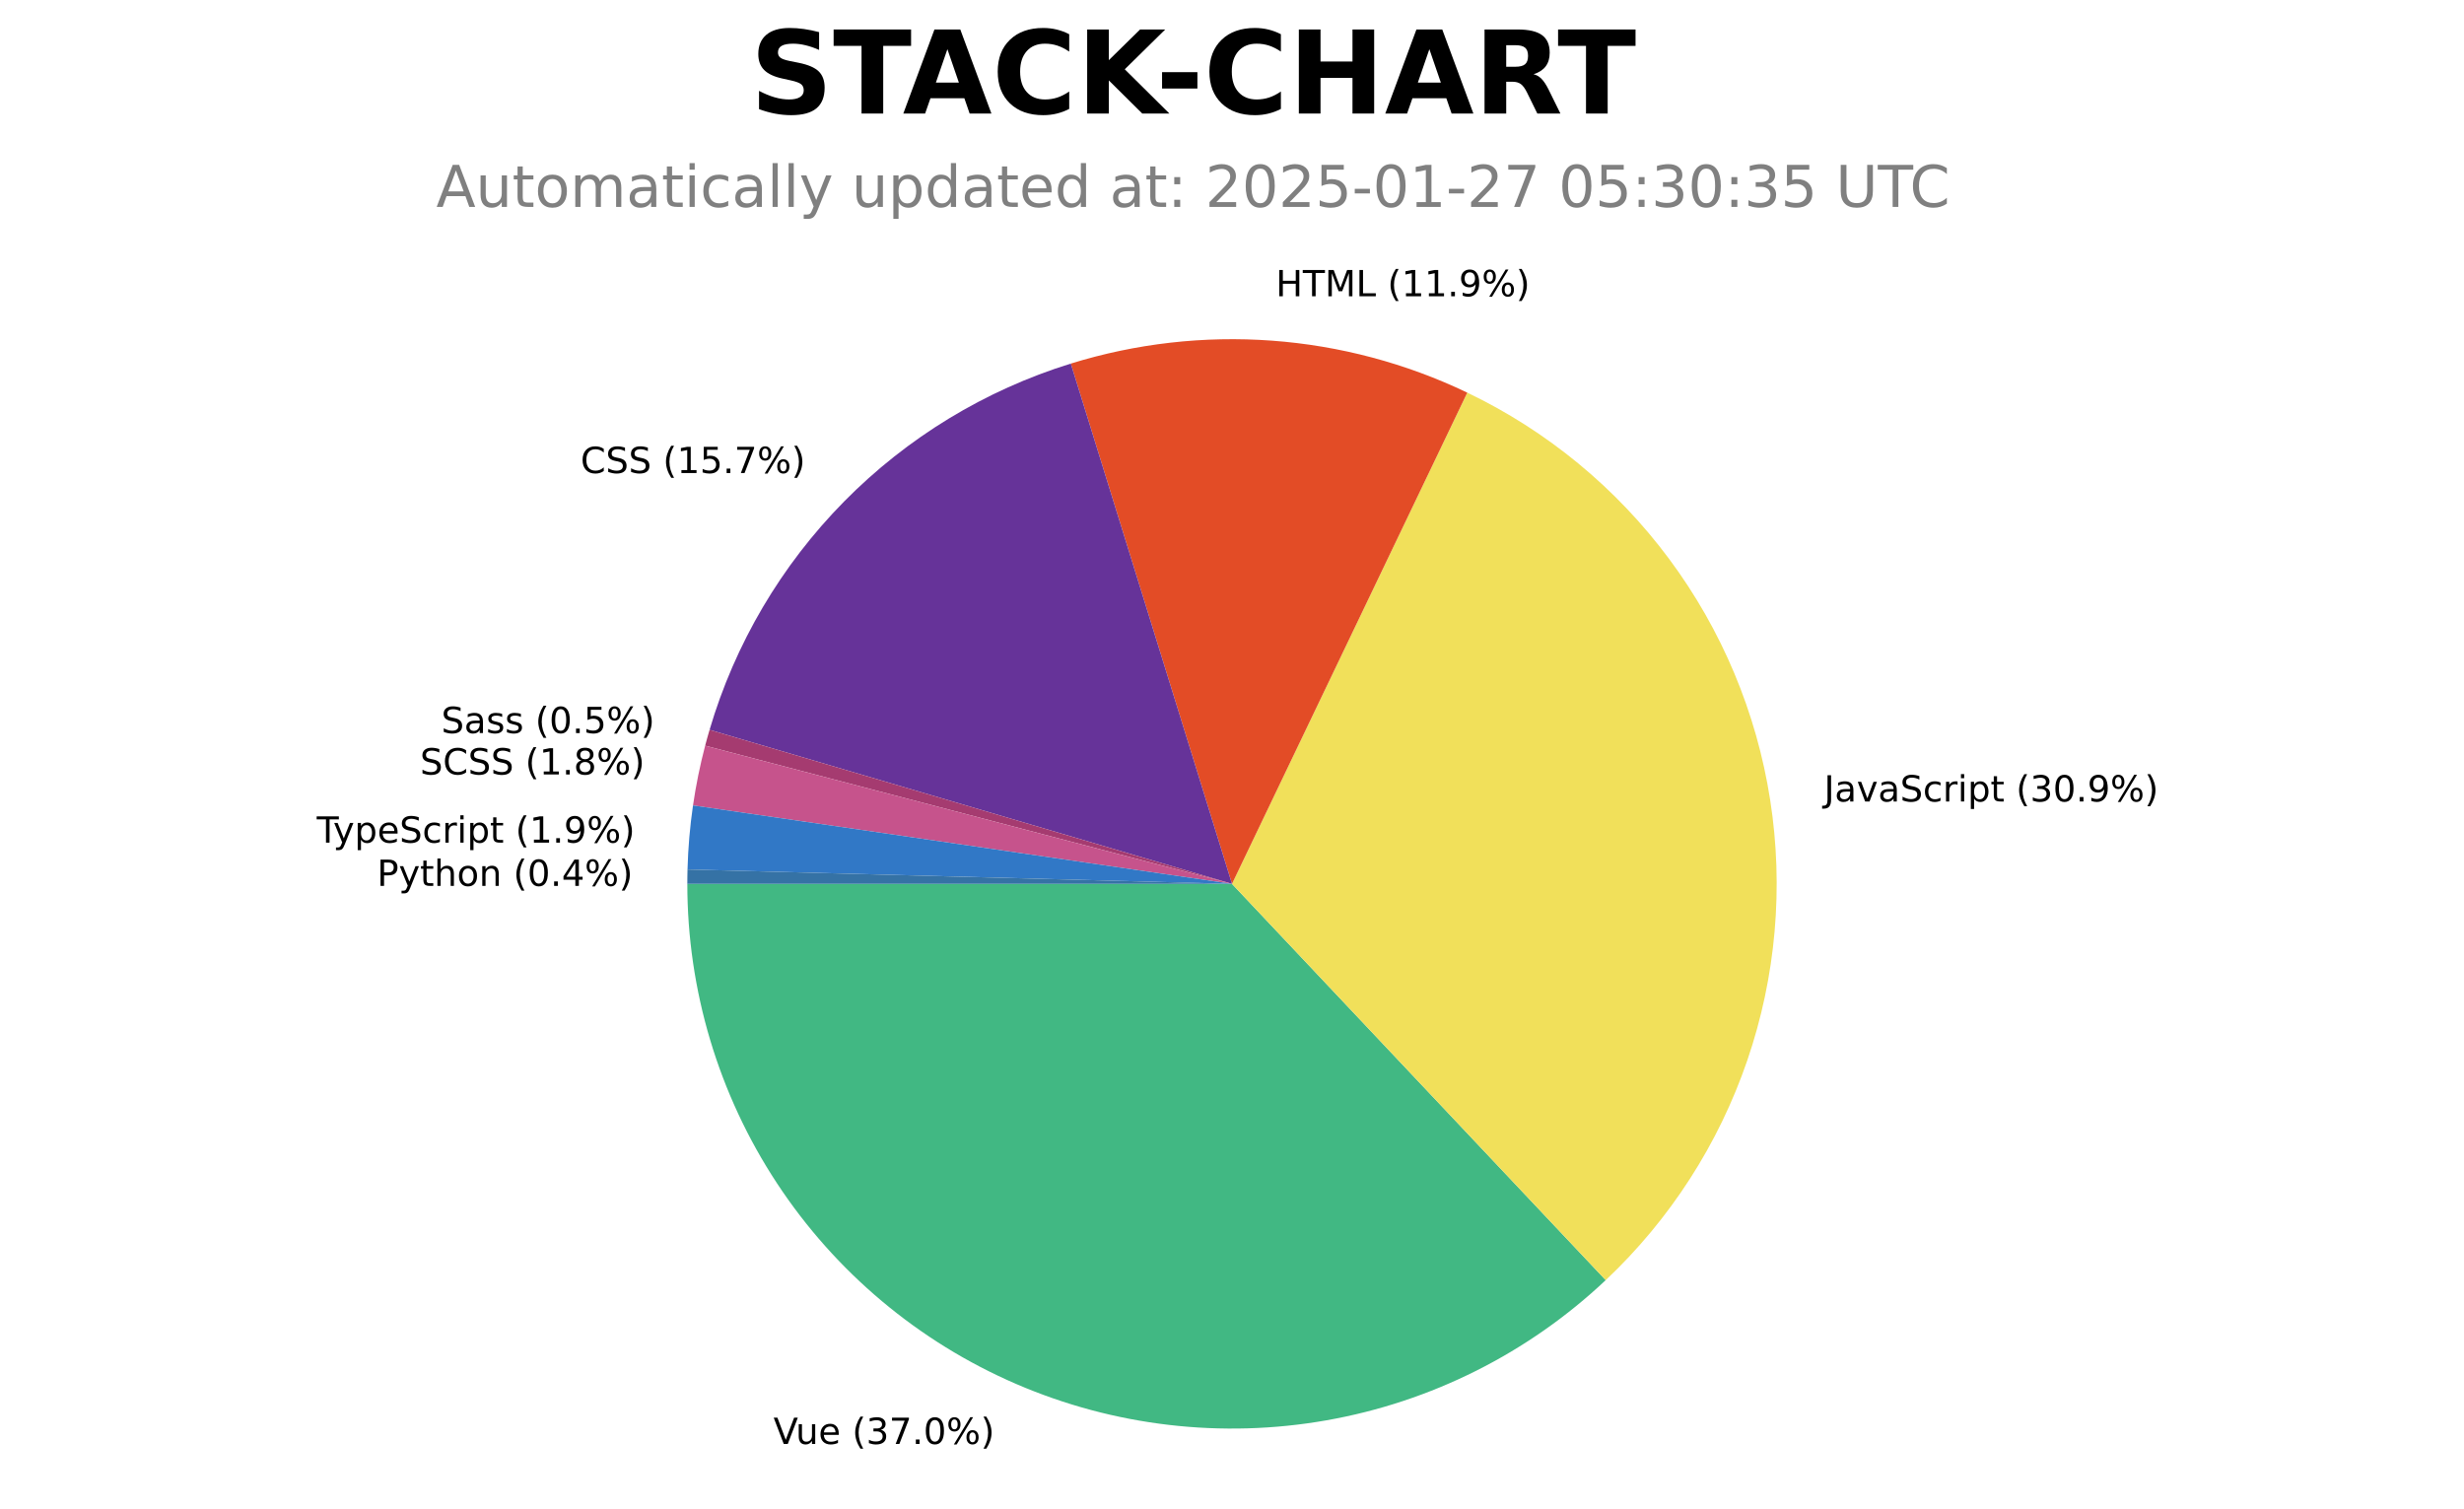
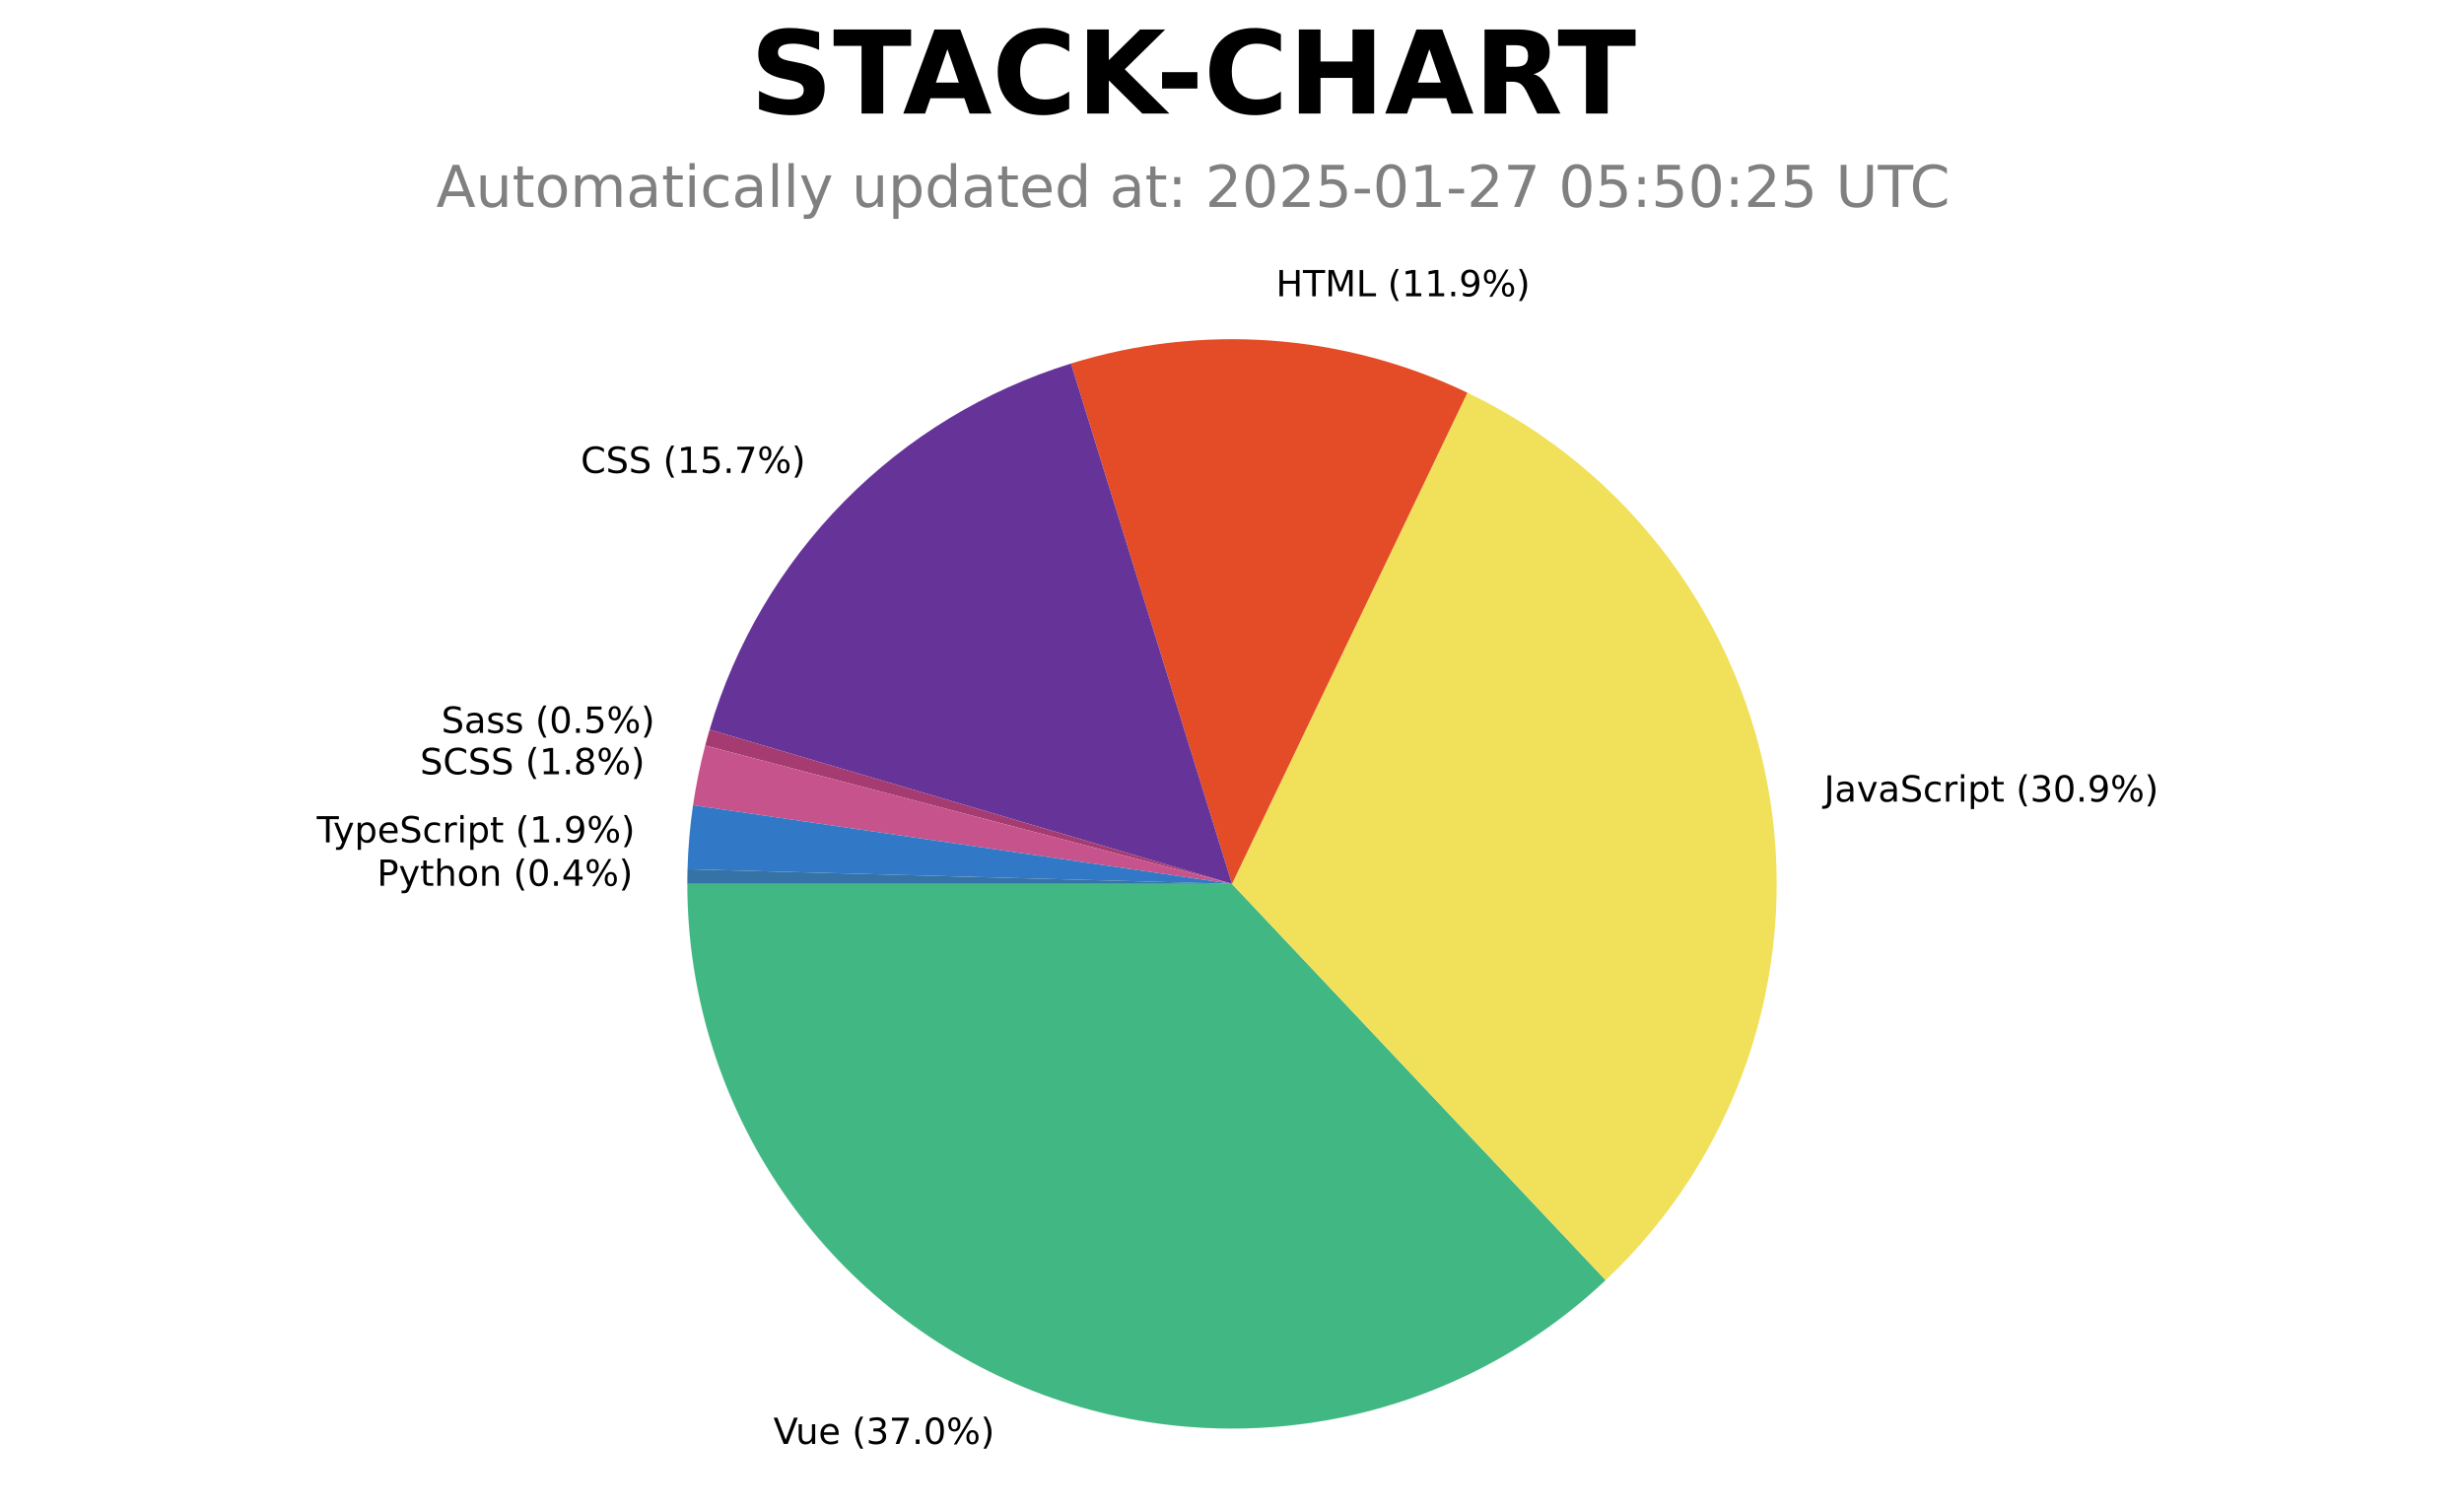
<svg xmlns="http://www.w3.org/2000/svg" xmlns:xlink="http://www.w3.org/1999/xlink" width="684pt" height="418.875pt" viewBox="0 0 684 418.875" version="1.1">
  <defs>
    <style type="text/css">*{stroke-linejoin: round; stroke-linecap: butt}</style>
  </defs>
  <g id="figure_1">
    <g id="patch_1">
      <path d="M 0 418.875  L 684 418.875  L 684 0  L 0 0  z " style="fill: #ffffff" />
    </g>
    <g id="axes_1">
      <g id="patch_2">
-         <path d="M 190.8 245.355  C 190.8 274.88 199.448 303.768 215.671 328.436  C 231.893 353.104 254.992 372.488 282.101 384.184  C 309.209 395.881 339.16 399.385 368.236 394.262  C 397.313 389.139 424.262 375.61 445.741 355.352  L 342 245.355  z " style="fill: #41b883" />
+         <path d="M 190.8 245.355  C 190.8 274.878 199.447 303.764 215.667 328.431  C 231.888 353.098 254.984 372.482 282.09 384.18  C 309.197 395.878 339.144 399.384 368.22 394.265  C 397.295 389.145 424.244 375.62 445.724 355.368  L 342 245.355  z " style="fill: #41b883" />
      </g>
      <g id="patch_3">
-         <path d="M 445.741 355.352  C 463.599 338.51 477.09 317.569 485.044 294.346  C 492.997 271.122 495.177 246.308 491.394 222.053  C 487.611 197.799 477.977 174.827 463.329 155.129  C 448.681 135.431 429.453 119.593 407.314 108.99  L 342 245.355  z " style="fill: #f1e05a" />
+         <path d="M 445.724 355.368  C 463.584 338.529 477.077 317.592 485.035 294.371  C 492.992 271.151 495.177 246.338 491.399 222.085  C 487.621 197.831 477.993 174.858 463.351 155.158  C 448.708 135.458 429.486 119.616 407.351 109.007  L 342 245.355  z " style="fill: #f1e05a" />
      </g>
      <g id="patch_4">
-         <path d="M 407.314 108.99  C 390.284 100.833 371.875 95.938 353.043 94.559  C 334.211 93.18 315.285 95.341 297.249 100.929  L 342 245.355  z " style="fill: #e34c26" />
+         <path d="M 407.351 109.007  C 390.324 100.846 371.918 95.947 353.087 94.562  C 334.256 93.177 315.332 95.332 297.294 100.915  L 342 245.355  z " style="fill: #e34c26" />
      </g>
      <g id="patch_5">
-         <path d="M 297.249 100.929  C 273.454 108.302 251.847 121.442 234.354 139.177  C 216.861 156.912 204.019 178.697 196.974 202.591  L 342 245.355  z " style="fill: #663399" />
+         <path d="M 297.294 100.915  C 273.499 108.28 251.889 121.412 234.391 139.139  C 216.893 156.867 204.044 178.646 196.99 202.535  L 342 245.355  z " style="fill: #663399" />
      </g>
      <g id="patch_6">
-         <path d="M 196.974 202.591  C 196.758 203.322 196.548 204.055 196.343 204.79  C 196.138 205.525 195.939 206.261 195.746 206.998  L 342 245.355  z " style="fill: #a53b70" />
+         <path d="M 196.99 202.535  C 196.774 203.267 196.563 204 196.359 204.734  C 196.154 205.469 195.954 206.205 195.761 206.942  L 342 245.355  z " style="fill: #a53b70" />
      </g>
      <g id="patch_7">
-         <path d="M 195.746 206.998  C 195.03 209.727 194.391 212.474 193.83 215.238  C 193.268 218.002 192.784 220.781 192.377 223.572  L 342 245.355  z " style="fill: #c6538c" />
+         <path d="M 195.761 206.942  C 195.044 209.67 194.404 212.417 193.841 215.181  C 193.279 217.944 192.793 220.723 192.386 223.513  L 342 245.355  z " style="fill: #c6538c" />
      </g>
      <g id="patch_8">
-         <path d="M 192.377 223.572  C 191.948 226.517 191.607 229.475 191.352 232.44  C 191.098 235.406 190.932 238.379 190.853 241.354  L 342 245.355  z " style="fill: #3178c6" />
+         <path d="M 192.386 223.513  C 191.956 226.458 191.613 229.416 191.358 232.381  C 191.102 235.347 190.934 238.319 190.854 241.294  L 342 245.355  z " style="fill: #3178c6" />
      </g>
      <g id="patch_9">
-         <path d="M 190.853 241.354  C 190.835 242.021 190.822 242.688 190.813 243.355  C 190.804 244.022 190.8 244.688 190.8 245.355  L 342 245.355  z " style="fill: #3572a5" />
+         <path d="M 190.854 241.294  C 190.836 241.971 190.823 242.648 190.813 243.324  C 190.804 244.001 190.8 244.678 190.8 245.355  L 342 245.355  z " style="fill: #3572a5" />
      </g>
      <g id="matplotlib.axis_1" />
      <g id="matplotlib.axis_2" />
      <g id="text_1">
-         <g transform="translate(214.7059 400.8267) scale(0.1 -0.1)">
+         <g transform="translate(214.6947 400.8219) scale(0.1 -0.1)">
          <defs>
            <path id="DejaVuSans-56" d="M 1831 0  L 50 4666  L 709 4666  L 2188 738  L 3669 4666  L 4325 4666  L 2547 0  L 1831 0  z " transform="scale(0.015625)" />
            <path id="DejaVuSans-75" d="M 544 1381  L 544 3500  L 1119 3500  L 1119 1403  Q 1119 906 1312 657  Q 1506 409 1894 409  Q 2359 409 2629 706  Q 2900 1003 2900 1516  L 2900 3500  L 3475 3500  L 3475 0  L 2900 0  L 2900 538  Q 2691 219 2414 64  Q 2138 -91 1772 -91  Q 1169 -91 856 284  Q 544 659 544 1381  z M 1991 3584  L 1991 3584  z " transform="scale(0.015625)" />
            <path id="DejaVuSans-65" d="M 3597 1894  L 3597 1613  L 953 1613  Q 991 1019 1311 708  Q 1631 397 2203 397  Q 2534 397 2845 478  Q 3156 559 3463 722  L 3463 178  Q 3153 47 2828 -22  Q 2503 -91 2169 -91  Q 1331 -91 842 396  Q 353 884 353 1716  Q 353 2575 817 3079  Q 1281 3584 2069 3584  Q 2775 3584 3186 3129  Q 3597 2675 3597 1894  z M 3022 2063  Q 3016 2534 2758 2815  Q 2500 3097 2075 3097  Q 1594 3097 1305 2825  Q 1016 2553 972 2059  L 3022 2063  z " transform="scale(0.015625)" />
            <path id="DejaVuSans-20" transform="scale(0.015625)" />
            <path id="DejaVuSans-28" d="M 1984 4856  Q 1566 4138 1362 3434  Q 1159 2731 1159 2009  Q 1159 1288 1364 580  Q 1569 -128 1984 -844  L 1484 -844  Q 1016 -109 783 600  Q 550 1309 550 2009  Q 550 2706 781 3412  Q 1013 4119 1484 4856  L 1984 4856  z " transform="scale(0.015625)" />
            <path id="DejaVuSans-33" d="M 2597 2516  Q 3050 2419 3304 2112  Q 3559 1806 3559 1356  Q 3559 666 3084 287  Q 2609 -91 1734 -91  Q 1441 -91 1130 -33  Q 819 25 488 141  L 488 750  Q 750 597 1062 519  Q 1375 441 1716 441  Q 2309 441 2620 675  Q 2931 909 2931 1356  Q 2931 1769 2642 2001  Q 2353 2234 1838 2234  L 1294 2234  L 1294 2753  L 1863 2753  Q 2328 2753 2575 2939  Q 2822 3125 2822 3475  Q 2822 3834 2567 4026  Q 2313 4219 1838 4219  Q 1578 4219 1281 4162  Q 984 4106 628 3988  L 628 4550  Q 988 4650 1302 4700  Q 1616 4750 1894 4750  Q 2613 4750 3031 4423  Q 3450 4097 3450 3541  Q 3450 3153 3228 2886  Q 3006 2619 2597 2516  z " transform="scale(0.015625)" />
            <path id="DejaVuSans-37" d="M 525 4666  L 3525 4666  L 3525 4397  L 1831 0  L 1172 0  L 2766 4134  L 525 4134  L 525 4666  z " transform="scale(0.015625)" />
            <path id="DejaVuSans-2e" d="M 684 794  L 1344 794  L 1344 0  L 684 0  L 684 794  z " transform="scale(0.015625)" />
            <path id="DejaVuSans-30" d="M 2034 4250  Q 1547 4250 1301 3770  Q 1056 3291 1056 2328  Q 1056 1369 1301 889  Q 1547 409 2034 409  Q 2525 409 2770 889  Q 3016 1369 3016 2328  Q 3016 3291 2770 3770  Q 2525 4250 2034 4250  z M 2034 4750  Q 2819 4750 3233 4129  Q 3647 3509 3647 2328  Q 3647 1150 3233 529  Q 2819 -91 2034 -91  Q 1250 -91 836 529  Q 422 1150 422 2328  Q 422 3509 836 4129  Q 1250 4750 2034 4750  z " transform="scale(0.015625)" />
            <path id="DejaVuSans-25" d="M 4653 2053  Q 4381 2053 4226 1822  Q 4072 1591 4072 1178  Q 4072 772 4226 539  Q 4381 306 4653 306  Q 4919 306 5073 539  Q 5228 772 5228 1178  Q 5228 1588 5073 1820  Q 4919 2053 4653 2053  z M 4653 2450  Q 5147 2450 5437 2106  Q 5728 1763 5728 1178  Q 5728 594 5436 251  Q 5144 -91 4653 -91  Q 4153 -91 3862 251  Q 3572 594 3572 1178  Q 3572 1766 3864 2108  Q 4156 2450 4653 2450  z M 1428 4353  Q 1159 4353 1004 4120  Q 850 3888 850 3481  Q 850 3069 1003 2837  Q 1156 2606 1428 2606  Q 1700 2606 1854 2837  Q 2009 3069 2009 3481  Q 2009 3884 1853 4118  Q 1697 4353 1428 4353  z M 4250 4750  L 4750 4750  L 1831 -91  L 1331 -91  L 4250 4750  z M 1428 4750  Q 1922 4750 2215 4408  Q 2509 4066 2509 3481  Q 2509 2891 2217 2550  Q 1925 2209 1428 2209  Q 931 2209 642 2551  Q 353 2894 353 3481  Q 353 4063 643 4406  Q 934 4750 1428 4750  z " transform="scale(0.015625)" />
            <path id="DejaVuSans-29" d="M 513 4856  L 1013 4856  Q 1481 4119 1714 3412  Q 1947 2706 1947 2009  Q 1947 1309 1714 600  Q 1481 -109 1013 -844  L 513 -844  Q 928 -128 1133 580  Q 1338 1288 1338 2009  Q 1338 2731 1133 3434  Q 928 4138 513 4856  z " transform="scale(0.015625)" />
          </defs>
          <use xlink:href="#DejaVuSans-56" />
          <use xlink:href="#DejaVuSans-75" transform="translate(61.6582 0)" />
          <use xlink:href="#DejaVuSans-65" transform="translate(125.0371 0)" />
          <use xlink:href="#DejaVuSans-20" transform="translate(186.5605 0)" />
          <use xlink:href="#DejaVuSans-28" transform="translate(218.3477 0)" />
          <use xlink:href="#DejaVuSans-33" transform="translate(257.3613 0)" />
          <use xlink:href="#DejaVuSans-37" transform="translate(320.9844 0)" />
          <use xlink:href="#DejaVuSans-2e" transform="translate(384.6074 0)" />
          <use xlink:href="#DejaVuSans-30" transform="translate(416.3945 0)" />
          <use xlink:href="#DejaVuSans-25" transform="translate(480.0176 0)" />
          <use xlink:href="#DejaVuSans-29" transform="translate(575.0371 0)" />
        </g>
      </g>
      <g id="text_2">
-         <g transform="translate(506.3333 222.4824) scale(0.1 -0.1)">
+         <g transform="translate(506.3387 222.5169) scale(0.1 -0.1)">
          <defs>
            <path id="DejaVuSans-4a" d="M 628 4666  L 1259 4666  L 1259 325  Q 1259 -519 939 -900  Q 619 -1281 -91 -1281  L -331 -1281  L -331 -750  L -134 -750  Q 284 -750 456 -515  Q 628 -281 628 325  L 628 4666  z " transform="scale(0.015625)" />
            <path id="DejaVuSans-61" d="M 2194 1759  Q 1497 1759 1228 1600  Q 959 1441 959 1056  Q 959 750 1161 570  Q 1363 391 1709 391  Q 2188 391 2477 730  Q 2766 1069 2766 1631  L 2766 1759  L 2194 1759  z M 3341 1997  L 3341 0  L 2766 0  L 2766 531  Q 2569 213 2275 61  Q 1981 -91 1556 -91  Q 1019 -91 701 211  Q 384 513 384 1019  Q 384 1609 779 1909  Q 1175 2209 1959 2209  L 2766 2209  L 2766 2266  Q 2766 2663 2505 2880  Q 2244 3097 1772 3097  Q 1472 3097 1187 3025  Q 903 2953 641 2809  L 641 3341  Q 956 3463 1253 3523  Q 1550 3584 1831 3584  Q 2591 3584 2966 3190  Q 3341 2797 3341 1997  z " transform="scale(0.015625)" />
            <path id="DejaVuSans-76" d="M 191 3500  L 800 3500  L 1894 563  L 2988 3500  L 3597 3500  L 2284 0  L 1503 0  L 191 3500  z " transform="scale(0.015625)" />
            <path id="DejaVuSans-53" d="M 3425 4513  L 3425 3897  Q 3066 4069 2747 4153  Q 2428 4238 2131 4238  Q 1616 4238 1336 4038  Q 1056 3838 1056 3469  Q 1056 3159 1242 3001  Q 1428 2844 1947 2747  L 2328 2669  Q 3034 2534 3370 2195  Q 3706 1856 3706 1288  Q 3706 609 3251 259  Q 2797 -91 1919 -91  Q 1588 -91 1214 -16  Q 841 59 441 206  L 441 856  Q 825 641 1194 531  Q 1563 422 1919 422  Q 2459 422 2753 634  Q 3047 847 3047 1241  Q 3047 1584 2836 1778  Q 2625 1972 2144 2069  L 1759 2144  Q 1053 2284 737 2584  Q 422 2884 422 3419  Q 422 4038 858 4394  Q 1294 4750 2059 4750  Q 2388 4750 2728 4690  Q 3069 4631 3425 4513  z " transform="scale(0.015625)" />
            <path id="DejaVuSans-63" d="M 3122 3366  L 3122 2828  Q 2878 2963 2633 3030  Q 2388 3097 2138 3097  Q 1578 3097 1268 2742  Q 959 2388 959 1747  Q 959 1106 1268 751  Q 1578 397 2138 397  Q 2388 397 2633 464  Q 2878 531 3122 666  L 3122 134  Q 2881 22 2623 -34  Q 2366 -91 2075 -91  Q 1284 -91 818 406  Q 353 903 353 1747  Q 353 2603 823 3093  Q 1294 3584 2113 3584  Q 2378 3584 2631 3529  Q 2884 3475 3122 3366  z " transform="scale(0.015625)" />
            <path id="DejaVuSans-72" d="M 2631 2963  Q 2534 3019 2420 3045  Q 2306 3072 2169 3072  Q 1681 3072 1420 2755  Q 1159 2438 1159 1844  L 1159 0  L 581 0  L 581 3500  L 1159 3500  L 1159 2956  Q 1341 3275 1631 3429  Q 1922 3584 2338 3584  Q 2397 3584 2469 3576  Q 2541 3569 2628 3553  L 2631 2963  z " transform="scale(0.015625)" />
            <path id="DejaVuSans-69" d="M 603 3500  L 1178 3500  L 1178 0  L 603 0  L 603 3500  z M 603 4863  L 1178 4863  L 1178 4134  L 603 4134  L 603 4863  z " transform="scale(0.015625)" />
            <path id="DejaVuSans-70" d="M 1159 525  L 1159 -1331  L 581 -1331  L 581 3500  L 1159 3500  L 1159 2969  Q 1341 3281 1617 3432  Q 1894 3584 2278 3584  Q 2916 3584 3314 3078  Q 3713 2572 3713 1747  Q 3713 922 3314 415  Q 2916 -91 2278 -91  Q 1894 -91 1617 61  Q 1341 213 1159 525  z M 3116 1747  Q 3116 2381 2855 2742  Q 2594 3103 2138 3103  Q 1681 3103 1420 2742  Q 1159 2381 1159 1747  Q 1159 1113 1420 752  Q 1681 391 2138 391  Q 2594 391 2855 752  Q 3116 1113 3116 1747  z " transform="scale(0.015625)" />
            <path id="DejaVuSans-74" d="M 1172 4494  L 1172 3500  L 2356 3500  L 2356 3053  L 1172 3053  L 1172 1153  Q 1172 725 1289 603  Q 1406 481 1766 481  L 2356 481  L 2356 0  L 1766 0  Q 1100 0 847 248  Q 594 497 594 1153  L 594 3053  L 172 3053  L 172 3500  L 594 3500  L 594 4494  L 1172 4494  z " transform="scale(0.015625)" />
            <path id="DejaVuSans-39" d="M 703 97  L 703 672  Q 941 559 1184 500  Q 1428 441 1663 441  Q 2288 441 2617 861  Q 2947 1281 2994 2138  Q 2813 1869 2534 1725  Q 2256 1581 1919 1581  Q 1219 1581 811 2004  Q 403 2428 403 3163  Q 403 3881 828 4315  Q 1253 4750 1959 4750  Q 2769 4750 3195 4129  Q 3622 3509 3622 2328  Q 3622 1225 3098 567  Q 2575 -91 1691 -91  Q 1453 -91 1209 -44  Q 966 3 703 97  z M 1959 2075  Q 2384 2075 2632 2365  Q 2881 2656 2881 3163  Q 2881 3666 2632 3958  Q 2384 4250 1959 4250  Q 1534 4250 1286 3958  Q 1038 3666 1038 3163  Q 1038 2656 1286 2365  Q 1534 2075 1959 2075  z " transform="scale(0.015625)" />
          </defs>
          <use xlink:href="#DejaVuSans-4a" />
          <use xlink:href="#DejaVuSans-61" transform="translate(29.49219 0)" />
          <use xlink:href="#DejaVuSans-76" transform="translate(90.77148 0)" />
          <use xlink:href="#DejaVuSans-61" transform="translate(149.9512 0)" />
          <use xlink:href="#DejaVuSans-53" transform="translate(211.2305 0)" />
          <use xlink:href="#DejaVuSans-63" transform="translate(274.707 0)" />
          <use xlink:href="#DejaVuSans-72" transform="translate(329.6875 0)" />
          <use xlink:href="#DejaVuSans-69" transform="translate(370.8008 0)" />
          <use xlink:href="#DejaVuSans-70" transform="translate(398.584 0)" />
          <use xlink:href="#DejaVuSans-74" transform="translate(462.0605 0)" />
          <use xlink:href="#DejaVuSans-20" transform="translate(501.2695 0)" />
          <use xlink:href="#DejaVuSans-28" transform="translate(533.0566 0)" />
          <use xlink:href="#DejaVuSans-33" transform="translate(572.0703 0)" />
          <use xlink:href="#DejaVuSans-30" transform="translate(635.6934 0)" />
          <use xlink:href="#DejaVuSans-2e" transform="translate(699.3164 0)" />
          <use xlink:href="#DejaVuSans-39" transform="translate(731.1035 0)" />
          <use xlink:href="#DejaVuSans-25" transform="translate(794.7266 0)" />
          <use xlink:href="#DejaVuSans-29" transform="translate(889.7461 0)" />
        </g>
      </g>
      <g id="text_3">
-         <g transform="translate(354.1471 82.23851) scale(0.1 -0.1)">
+         <g transform="translate(354.1959 82.24209) scale(0.1 -0.1)">
          <defs>
            <path id="DejaVuSans-48" d="M 628 4666  L 1259 4666  L 1259 2753  L 3553 2753  L 3553 4666  L 4184 4666  L 4184 0  L 3553 0  L 3553 2222  L 1259 2222  L 1259 0  L 628 0  L 628 4666  z " transform="scale(0.015625)" />
            <path id="DejaVuSans-54" d="M -19 4666  L 3928 4666  L 3928 4134  L 2272 4134  L 2272 0  L 1638 0  L 1638 4134  L -19 4134  L -19 4666  z " transform="scale(0.015625)" />
            <path id="DejaVuSans-4d" d="M 628 4666  L 1569 4666  L 2759 1491  L 3956 4666  L 4897 4666  L 4897 0  L 4281 0  L 4281 4097  L 3078 897  L 2444 897  L 1241 4097  L 1241 0  L 628 0  L 628 4666  z " transform="scale(0.015625)" />
            <path id="DejaVuSans-4c" d="M 628 4666  L 1259 4666  L 1259 531  L 3531 531  L 3531 0  L 628 0  L 628 4666  z " transform="scale(0.015625)" />
            <path id="DejaVuSans-31" d="M 794 531  L 1825 531  L 1825 4091  L 703 3866  L 703 4441  L 1819 4666  L 2450 4666  L 2450 531  L 3481 531  L 3481 0  L 794 0  L 794 531  z " transform="scale(0.015625)" />
          </defs>
          <use xlink:href="#DejaVuSans-48" />
          <use xlink:href="#DejaVuSans-54" transform="translate(75.19531 0)" />
          <use xlink:href="#DejaVuSans-4d" transform="translate(136.2793 0)" />
          <use xlink:href="#DejaVuSans-4c" transform="translate(222.5586 0)" />
          <use xlink:href="#DejaVuSans-20" transform="translate(278.2715 0)" />
          <use xlink:href="#DejaVuSans-28" transform="translate(310.0586 0)" />
          <use xlink:href="#DejaVuSans-31" transform="translate(349.0723 0)" />
          <use xlink:href="#DejaVuSans-31" transform="translate(412.6953 0)" />
          <use xlink:href="#DejaVuSans-2e" transform="translate(476.3184 0)" />
          <use xlink:href="#DejaVuSans-39" transform="translate(508.1055 0)" />
          <use xlink:href="#DejaVuSans-25" transform="translate(571.7285 0)" />
          <use xlink:href="#DejaVuSans-29" transform="translate(666.748 0)" />
        </g>
      </g>
      <g id="text_4">
-         <g transform="translate(161.1613 131.3185) scale(0.1 -0.1)">
+         <g transform="translate(161.2021 131.2771) scale(0.1 -0.1)">
          <defs>
            <path id="DejaVuSans-43" d="M 4122 4306  L 4122 3641  Q 3803 3938 3442 4084  Q 3081 4231 2675 4231  Q 1875 4231 1450 3742  Q 1025 3253 1025 2328  Q 1025 1406 1450 917  Q 1875 428 2675 428  Q 3081 428 3442 575  Q 3803 722 4122 1019  L 4122 359  Q 3791 134 3420 21  Q 3050 -91 2638 -91  Q 1578 -91 968 557  Q 359 1206 359 2328  Q 359 3453 968 4101  Q 1578 4750 2638 4750  Q 3056 4750 3426 4639  Q 3797 4528 4122 4306  z " transform="scale(0.015625)" />
            <path id="DejaVuSans-35" d="M 691 4666  L 3169 4666  L 3169 4134  L 1269 4134  L 1269 2991  Q 1406 3038 1543 3061  Q 1681 3084 1819 3084  Q 2600 3084 3056 2656  Q 3513 2228 3513 1497  Q 3513 744 3044 326  Q 2575 -91 1722 -91  Q 1428 -91 1123 -41  Q 819 9 494 109  L 494 744  Q 775 591 1075 516  Q 1375 441 1709 441  Q 2250 441 2565 725  Q 2881 1009 2881 1497  Q 2881 1984 2565 2268  Q 2250 2553 1709 2553  Q 1456 2553 1204 2497  Q 953 2441 691 2322  L 691 4666  z " transform="scale(0.015625)" />
          </defs>
          <use xlink:href="#DejaVuSans-43" />
          <use xlink:href="#DejaVuSans-53" transform="translate(69.82422 0)" />
          <use xlink:href="#DejaVuSans-53" transform="translate(133.3008 0)" />
          <use xlink:href="#DejaVuSans-20" transform="translate(196.7773 0)" />
          <use xlink:href="#DejaVuSans-28" transform="translate(228.5645 0)" />
          <use xlink:href="#DejaVuSans-31" transform="translate(267.5781 0)" />
          <use xlink:href="#DejaVuSans-35" transform="translate(331.2012 0)" />
          <use xlink:href="#DejaVuSans-2e" transform="translate(394.8242 0)" />
          <use xlink:href="#DejaVuSans-37" transform="translate(426.6113 0)" />
          <use xlink:href="#DejaVuSans-25" transform="translate(490.2344 0)" />
          <use xlink:href="#DejaVuSans-29" transform="translate(585.2539 0)" />
        </g>
      </g>
      <g id="text_5">
-         <g transform="translate(122.4961 203.4928) scale(0.1 -0.1)">
+         <g transform="translate(122.5132 203.4315) scale(0.1 -0.1)">
          <defs>
            <path id="DejaVuSans-73" d="M 2834 3397  L 2834 2853  Q 2591 2978 2328 3040  Q 2066 3103 1784 3103  Q 1356 3103 1142 2972  Q 928 2841 928 2578  Q 928 2378 1081 2264  Q 1234 2150 1697 2047  L 1894 2003  Q 2506 1872 2764 1633  Q 3022 1394 3022 966  Q 3022 478 2636 193  Q 2250 -91 1575 -91  Q 1294 -91 989 -36  Q 684 19 347 128  L 347 722  Q 666 556 975 473  Q 1284 391 1588 391  Q 1994 391 2212 530  Q 2431 669 2431 922  Q 2431 1156 2273 1281  Q 2116 1406 1581 1522  L 1381 1569  Q 847 1681 609 1914  Q 372 2147 372 2553  Q 372 3047 722 3315  Q 1072 3584 1716 3584  Q 2034 3584 2315 3537  Q 2597 3491 2834 3397  z " transform="scale(0.015625)" />
          </defs>
          <use xlink:href="#DejaVuSans-53" />
          <use xlink:href="#DejaVuSans-61" transform="translate(63.47656 0)" />
          <use xlink:href="#DejaVuSans-73" transform="translate(124.7559 0)" />
          <use xlink:href="#DejaVuSans-73" transform="translate(176.8555 0)" />
          <use xlink:href="#DejaVuSans-20" transform="translate(228.9551 0)" />
          <use xlink:href="#DejaVuSans-28" transform="translate(260.7422 0)" />
          <use xlink:href="#DejaVuSans-30" transform="translate(299.7559 0)" />
          <use xlink:href="#DejaVuSans-2e" transform="translate(363.3789 0)" />
          <use xlink:href="#DejaVuSans-35" transform="translate(395.166 0)" />
          <use xlink:href="#DejaVuSans-25" transform="translate(458.7891 0)" />
          <use xlink:href="#DejaVuSans-29" transform="translate(553.8086 0)" />
        </g>
      </g>
      <g id="text_6">
-         <g transform="translate(116.5986 214.9856) scale(0.1 -0.1)">
+         <g transform="translate(116.6115 214.9225) scale(0.1 -0.1)">
          <defs>
            <path id="DejaVuSans-38" d="M 2034 2216  Q 1584 2216 1326 1975  Q 1069 1734 1069 1313  Q 1069 891 1326 650  Q 1584 409 2034 409  Q 2484 409 2743 651  Q 3003 894 3003 1313  Q 3003 1734 2745 1975  Q 2488 2216 2034 2216  z M 1403 2484  Q 997 2584 770 2862  Q 544 3141 544 3541  Q 544 4100 942 4425  Q 1341 4750 2034 4750  Q 2731 4750 3128 4425  Q 3525 4100 3525 3541  Q 3525 3141 3298 2862  Q 3072 2584 2669 2484  Q 3125 2378 3379 2068  Q 3634 1759 3634 1313  Q 3634 634 3220 271  Q 2806 -91 2034 -91  Q 1263 -91 848 271  Q 434 634 434 1313  Q 434 1759 690 2068  Q 947 2378 1403 2484  z M 1172 3481  Q 1172 3119 1398 2916  Q 1625 2713 2034 2713  Q 2441 2713 2670 2916  Q 2900 3119 2900 3481  Q 2900 3844 2670 4047  Q 2441 4250 2034 4250  Q 1625 4250 1398 4047  Q 1172 3844 1172 3481  z " transform="scale(0.015625)" />
          </defs>
          <use xlink:href="#DejaVuSans-53" />
          <use xlink:href="#DejaVuSans-43" transform="translate(63.47656 0)" />
          <use xlink:href="#DejaVuSans-53" transform="translate(133.3008 0)" />
          <use xlink:href="#DejaVuSans-53" transform="translate(196.7773 0)" />
          <use xlink:href="#DejaVuSans-20" transform="translate(260.2539 0)" />
          <use xlink:href="#DejaVuSans-28" transform="translate(292.041 0)" />
          <use xlink:href="#DejaVuSans-31" transform="translate(331.0547 0)" />
          <use xlink:href="#DejaVuSans-2e" transform="translate(394.6777 0)" />
          <use xlink:href="#DejaVuSans-38" transform="translate(426.4648 0)" />
          <use xlink:href="#DejaVuSans-25" transform="translate(490.0879 0)" />
          <use xlink:href="#DejaVuSans-29" transform="translate(585.1074 0)" />
        </g>
      </g>
      <g id="text_7">
-         <g transform="translate(87.9314 233.9084) scale(0.1 -0.1)">
+         <g transform="translate(87.93702 233.8431) scale(0.1 -0.1)">
          <defs>
            <path id="DejaVuSans-79" d="M 2059 -325  Q 1816 -950 1584 -1140  Q 1353 -1331 966 -1331  L 506 -1331  L 506 -850  L 844 -850  Q 1081 -850 1212 -737  Q 1344 -625 1503 -206  L 1606 56  L 191 3500  L 800 3500  L 1894 763  L 2988 3500  L 3597 3500  L 2059 -325  z " transform="scale(0.015625)" />
          </defs>
          <use xlink:href="#DejaVuSans-54" />
          <use xlink:href="#DejaVuSans-79" transform="translate(45.45898 0)" />
          <use xlink:href="#DejaVuSans-70" transform="translate(104.6387 0)" />
          <use xlink:href="#DejaVuSans-65" transform="translate(168.1152 0)" />
          <use xlink:href="#DejaVuSans-53" transform="translate(229.6387 0)" />
          <use xlink:href="#DejaVuSans-63" transform="translate(293.1152 0)" />
          <use xlink:href="#DejaVuSans-72" transform="translate(348.0957 0)" />
          <use xlink:href="#DejaVuSans-69" transform="translate(389.209 0)" />
          <use xlink:href="#DejaVuSans-70" transform="translate(416.9922 0)" />
          <use xlink:href="#DejaVuSans-74" transform="translate(480.4688 0)" />
          <use xlink:href="#DejaVuSans-20" transform="translate(519.6777 0)" />
          <use xlink:href="#DejaVuSans-28" transform="translate(551.4648 0)" />
          <use xlink:href="#DejaVuSans-31" transform="translate(590.4785 0)" />
          <use xlink:href="#DejaVuSans-2e" transform="translate(654.1016 0)" />
          <use xlink:href="#DejaVuSans-39" transform="translate(685.8887 0)" />
          <use xlink:href="#DejaVuSans-25" transform="translate(749.5117 0)" />
          <use xlink:href="#DejaVuSans-29" transform="translate(844.5312 0)" />
        </g>
      </g>
      <g id="text_8">
-         <g transform="translate(104.646 245.9139) scale(0.1 -0.1)">
+         <g transform="translate(104.6464 245.8807) scale(0.1 -0.1)">
          <defs>
            <path id="DejaVuSans-50" d="M 1259 4147  L 1259 2394  L 2053 2394  Q 2494 2394 2734 2622  Q 2975 2850 2975 3272  Q 2975 3691 2734 3919  Q 2494 4147 2053 4147  L 1259 4147  z M 628 4666  L 2053 4666  Q 2838 4666 3239 4311  Q 3641 3956 3641 3272  Q 3641 2581 3239 2228  Q 2838 1875 2053 1875  L 1259 1875  L 1259 0  L 628 0  L 628 4666  z " transform="scale(0.015625)" />
            <path id="DejaVuSans-68" d="M 3513 2113  L 3513 0  L 2938 0  L 2938 2094  Q 2938 2591 2744 2837  Q 2550 3084 2163 3084  Q 1697 3084 1428 2787  Q 1159 2491 1159 1978  L 1159 0  L 581 0  L 581 4863  L 1159 4863  L 1159 2956  Q 1366 3272 1645 3428  Q 1925 3584 2291 3584  Q 2894 3584 3203 3211  Q 3513 2838 3513 2113  z " transform="scale(0.015625)" />
            <path id="DejaVuSans-6f" d="M 1959 3097  Q 1497 3097 1228 2736  Q 959 2375 959 1747  Q 959 1119 1226 758  Q 1494 397 1959 397  Q 2419 397 2687 759  Q 2956 1122 2956 1747  Q 2956 2369 2687 2733  Q 2419 3097 1959 3097  z M 1959 3584  Q 2709 3584 3137 3096  Q 3566 2609 3566 1747  Q 3566 888 3137 398  Q 2709 -91 1959 -91  Q 1206 -91 779 398  Q 353 888 353 1747  Q 353 2609 779 3096  Q 1206 3584 1959 3584  z " transform="scale(0.015625)" />
            <path id="DejaVuSans-6e" d="M 3513 2113  L 3513 0  L 2938 0  L 2938 2094  Q 2938 2591 2744 2837  Q 2550 3084 2163 3084  Q 1697 3084 1428 2787  Q 1159 2491 1159 1978  L 1159 0  L 581 0  L 581 3500  L 1159 3500  L 1159 2956  Q 1366 3272 1645 3428  Q 1925 3584 2291 3584  Q 2894 3584 3203 3211  Q 3513 2838 3513 2113  z " transform="scale(0.015625)" />
            <path id="DejaVuSans-34" d="M 2419 4116  L 825 1625  L 2419 1625  L 2419 4116  z M 2253 4666  L 3047 4666  L 3047 1625  L 3713 1625  L 3713 1100  L 3047 1100  L 3047 0  L 2419 0  L 2419 1100  L 313 1100  L 313 1709  L 2253 4666  z " transform="scale(0.015625)" />
          </defs>
          <use xlink:href="#DejaVuSans-50" />
          <use xlink:href="#DejaVuSans-79" transform="translate(60.30273 0)" />
          <use xlink:href="#DejaVuSans-74" transform="translate(119.4824 0)" />
          <use xlink:href="#DejaVuSans-68" transform="translate(158.6914 0)" />
          <use xlink:href="#DejaVuSans-6f" transform="translate(222.0703 0)" />
          <use xlink:href="#DejaVuSans-6e" transform="translate(283.252 0)" />
          <use xlink:href="#DejaVuSans-20" transform="translate(346.6309 0)" />
          <use xlink:href="#DejaVuSans-28" transform="translate(378.418 0)" />
          <use xlink:href="#DejaVuSans-30" transform="translate(417.4316 0)" />
          <use xlink:href="#DejaVuSans-2e" transform="translate(481.0547 0)" />
          <use xlink:href="#DejaVuSans-34" transform="translate(512.8418 0)" />
          <use xlink:href="#DejaVuSans-25" transform="translate(576.4648 0)" />
          <use xlink:href="#DejaVuSans-29" transform="translate(671.4844 0)" />
        </g>
      </g>
    </g>
    <g id="text_9">
      <g transform="translate(208.21 31.515) scale(0.32 -0.32)">
        <defs>
          <path id="DejaVuSans-Bold-53" d="M 3834 4519  L 3834 3531  Q 3450 3703 3084 3790  Q 2719 3878 2394 3878  Q 1963 3878 1756 3759  Q 1550 3641 1550 3391  Q 1550 3203 1689 3098  Q 1828 2994 2194 2919  L 2706 2816  Q 3484 2659 3812 2340  Q 4141 2022 4141 1434  Q 4141 663 3683 286  Q 3225 -91 2284 -91  Q 1841 -91 1394 -6  Q 947 78 500 244  L 500 1259  Q 947 1022 1364 901  Q 1781 781 2169 781  Q 2563 781 2772 912  Q 2981 1044 2981 1288  Q 2981 1506 2839 1625  Q 2697 1744 2272 1838  L 1806 1941  Q 1106 2091 782 2419  Q 459 2747 459 3303  Q 459 4000 909 4375  Q 1359 4750 2203 4750  Q 2588 4750 2994 4692  Q 3400 4634 3834 4519  z " transform="scale(0.015625)" />
          <path id="DejaVuSans-Bold-54" d="M 31 4666  L 4331 4666  L 4331 3756  L 2784 3756  L 2784 0  L 1581 0  L 1581 3756  L 31 3756  L 31 4666  z " transform="scale(0.015625)" />
          <path id="DejaVuSans-Bold-41" d="M 3419 850  L 1538 850  L 1241 0  L 31 0  L 1759 4666  L 3194 4666  L 4922 0  L 3713 0  L 3419 850  z M 1838 1716  L 3116 1716  L 2478 3572  L 1838 1716  z " transform="scale(0.015625)" />
          <path id="DejaVuSans-Bold-43" d="M 4288 256  Q 3956 84 3597 -3  Q 3238 -91 2847 -91  Q 1681 -91 1000 561  Q 319 1213 319 2328  Q 319 3447 1000 4098  Q 1681 4750 2847 4750  Q 3238 4750 3597 4662  Q 3956 4575 4288 4403  L 4288 3438  Q 3953 3666 3628 3772  Q 3303 3878 2944 3878  Q 2300 3878 1931 3465  Q 1563 3053 1563 2328  Q 1563 1606 1931 1193  Q 2300 781 2944 781  Q 3303 781 3628 887  Q 3953 994 4288 1222  L 4288 256  z " transform="scale(0.015625)" />
          <path id="DejaVuSans-Bold-4b" d="M 588 4666  L 1791 4666  L 1791 2963  L 3525 4666  L 4922 4666  L 2675 2456  L 5153 0  L 3647 0  L 1791 1838  L 1791 0  L 588 0  L 588 4666  z " transform="scale(0.015625)" />
          <path id="DejaVuSans-Bold-2d" d="M 347 2297  L 2309 2297  L 2309 1388  L 347 1388  L 347 2297  z " transform="scale(0.015625)" />
          <path id="DejaVuSans-Bold-48" d="M 588 4666  L 1791 4666  L 1791 2888  L 3566 2888  L 3566 4666  L 4769 4666  L 4769 0  L 3566 0  L 3566 1978  L 1791 1978  L 1791 0  L 588 0  L 588 4666  z " transform="scale(0.015625)" />
          <path id="DejaVuSans-Bold-52" d="M 2297 2597  Q 2675 2597 2839 2737  Q 3003 2878 3003 3200  Q 3003 3519 2839 3656  Q 2675 3794 2297 3794  L 1791 3794  L 1791 2597  L 2297 2597  z M 1791 1766  L 1791 0  L 588 0  L 588 4666  L 2425 4666  Q 3347 4666 3776 4356  Q 4206 4047 4206 3378  Q 4206 2916 3982 2619  Q 3759 2322 3309 2181  Q 3556 2125 3751 1926  Q 3947 1728 4147 1325  L 4800 0  L 3519 0  L 2950 1159  Q 2778 1509 2601 1637  Q 2425 1766 2131 1766  L 1791 1766  z " transform="scale(0.015625)" />
        </defs>
        <use xlink:href="#DejaVuSans-Bold-53" />
        <use xlink:href="#DejaVuSans-Bold-54" transform="translate(72.02148 0)" />
        <use xlink:href="#DejaVuSans-Bold-41" transform="translate(132.4844 0)" />
        <use xlink:href="#DejaVuSans-Bold-43" transform="translate(209.877 0)" />
        <use xlink:href="#DejaVuSans-Bold-4b" transform="translate(283.2656 0)" />
        <use xlink:href="#DejaVuSans-Bold-2d" transform="translate(352.0059 0)" />
        <use xlink:href="#DejaVuSans-Bold-43" transform="translate(393.5098 0)" />
        <use xlink:href="#DejaVuSans-Bold-48" transform="translate(466.8984 0)" />
        <use xlink:href="#DejaVuSans-Bold-41" transform="translate(550.5898 0)" />
        <use xlink:href="#DejaVuSans-Bold-52" transform="translate(627.9824 0)" />
        <use xlink:href="#DejaVuSans-Bold-54" transform="translate(700.4844 0)" />
      </g>
    </g>
    <g id="text_10">
      <g style="fill: #808080" transform="translate(121.0975 57.435) scale(0.16 -0.16)">
        <defs>
          <path id="DejaVuSans-41" d="M 2188 4044  L 1331 1722  L 3047 1722  L 2188 4044  z M 1831 4666  L 2547 4666  L 4325 0  L 3669 0  L 3244 1197  L 1141 1197  L 716 0  L 50 0  L 1831 4666  z " transform="scale(0.015625)" />
          <path id="DejaVuSans-6d" d="M 3328 2828  Q 3544 3216 3844 3400  Q 4144 3584 4550 3584  Q 5097 3584 5394 3201  Q 5691 2819 5691 2113  L 5691 0  L 5113 0  L 5113 2094  Q 5113 2597 4934 2840  Q 4756 3084 4391 3084  Q 3944 3084 3684 2787  Q 3425 2491 3425 1978  L 3425 0  L 2847 0  L 2847 2094  Q 2847 2600 2669 2842  Q 2491 3084 2119 3084  Q 1678 3084 1418 2786  Q 1159 2488 1159 1978  L 1159 0  L 581 0  L 581 3500  L 1159 3500  L 1159 2956  Q 1356 3278 1631 3431  Q 1906 3584 2284 3584  Q 2666 3584 2933 3390  Q 3200 3197 3328 2828  z " transform="scale(0.015625)" />
          <path id="DejaVuSans-6c" d="M 603 4863  L 1178 4863  L 1178 0  L 603 0  L 603 4863  z " transform="scale(0.015625)" />
          <path id="DejaVuSans-64" d="M 2906 2969  L 2906 4863  L 3481 4863  L 3481 0  L 2906 0  L 2906 525  Q 2725 213 2448 61  Q 2172 -91 1784 -91  Q 1150 -91 751 415  Q 353 922 353 1747  Q 353 2572 751 3078  Q 1150 3584 1784 3584  Q 2172 3584 2448 3432  Q 2725 3281 2906 2969  z M 947 1747  Q 947 1113 1208 752  Q 1469 391 1925 391  Q 2381 391 2643 752  Q 2906 1113 2906 1747  Q 2906 2381 2643 2742  Q 2381 3103 1925 3103  Q 1469 3103 1208 2742  Q 947 2381 947 1747  z " transform="scale(0.015625)" />
          <path id="DejaVuSans-3a" d="M 750 794  L 1409 794  L 1409 0  L 750 0  L 750 794  z M 750 3309  L 1409 3309  L 1409 2516  L 750 2516  L 750 3309  z " transform="scale(0.015625)" />
          <path id="DejaVuSans-32" d="M 1228 531  L 3431 531  L 3431 0  L 469 0  L 469 531  Q 828 903 1448 1529  Q 2069 2156 2228 2338  Q 2531 2678 2651 2914  Q 2772 3150 2772 3378  Q 2772 3750 2511 3984  Q 2250 4219 1831 4219  Q 1534 4219 1204 4116  Q 875 4013 500 3803  L 500 4441  Q 881 4594 1212 4672  Q 1544 4750 1819 4750  Q 2544 4750 2975 4387  Q 3406 4025 3406 3419  Q 3406 3131 3298 2873  Q 3191 2616 2906 2266  Q 2828 2175 2409 1742  Q 1991 1309 1228 531  z " transform="scale(0.015625)" />
          <path id="DejaVuSans-2d" d="M 313 2009  L 1997 2009  L 1997 1497  L 313 1497  L 313 2009  z " transform="scale(0.015625)" />
          <path id="DejaVuSans-55" d="M 556 4666  L 1191 4666  L 1191 1831  Q 1191 1081 1462 751  Q 1734 422 2344 422  Q 2950 422 3222 751  Q 3494 1081 3494 1831  L 3494 4666  L 4128 4666  L 4128 1753  Q 4128 841 3676 375  Q 3225 -91 2344 -91  Q 1459 -91 1007 375  Q 556 841 556 1753  L 556 4666  z " transform="scale(0.015625)" />
        </defs>
        <use xlink:href="#DejaVuSans-41" />
        <use xlink:href="#DejaVuSans-75" transform="translate(68.4082 0)" />
        <use xlink:href="#DejaVuSans-74" transform="translate(131.7871 0)" />
        <use xlink:href="#DejaVuSans-6f" transform="translate(170.9961 0)" />
        <use xlink:href="#DejaVuSans-6d" transform="translate(232.1777 0)" />
        <use xlink:href="#DejaVuSans-61" transform="translate(329.5898 0)" />
        <use xlink:href="#DejaVuSans-74" transform="translate(390.8691 0)" />
        <use xlink:href="#DejaVuSans-69" transform="translate(430.0781 0)" />
        <use xlink:href="#DejaVuSans-63" transform="translate(457.8613 0)" />
        <use xlink:href="#DejaVuSans-61" transform="translate(512.8418 0)" />
        <use xlink:href="#DejaVuSans-6c" transform="translate(574.1211 0)" />
        <use xlink:href="#DejaVuSans-6c" transform="translate(601.9043 0)" />
        <use xlink:href="#DejaVuSans-79" transform="translate(629.6875 0)" />
        <use xlink:href="#DejaVuSans-20" transform="translate(688.8672 0)" />
        <use xlink:href="#DejaVuSans-75" transform="translate(720.6543 0)" />
        <use xlink:href="#DejaVuSans-70" transform="translate(784.0332 0)" />
        <use xlink:href="#DejaVuSans-64" transform="translate(847.5098 0)" />
        <use xlink:href="#DejaVuSans-61" transform="translate(910.9863 0)" />
        <use xlink:href="#DejaVuSans-74" transform="translate(972.2656 0)" />
        <use xlink:href="#DejaVuSans-65" transform="translate(1011.475 0)" />
        <use xlink:href="#DejaVuSans-64" transform="translate(1072.998 0)" />
        <use xlink:href="#DejaVuSans-20" transform="translate(1136.475 0)" />
        <use xlink:href="#DejaVuSans-61" transform="translate(1168.262 0)" />
        <use xlink:href="#DejaVuSans-74" transform="translate(1229.541 0)" />
        <use xlink:href="#DejaVuSans-3a" transform="translate(1268.75 0)" />
        <use xlink:href="#DejaVuSans-20" transform="translate(1302.441 0)" />
        <use xlink:href="#DejaVuSans-32" transform="translate(1334.229 0)" />
        <use xlink:href="#DejaVuSans-30" transform="translate(1397.852 0)" />
        <use xlink:href="#DejaVuSans-32" transform="translate(1461.475 0)" />
        <use xlink:href="#DejaVuSans-35" transform="translate(1525.098 0)" />
        <use xlink:href="#DejaVuSans-2d" transform="translate(1588.721 0)" />
        <use xlink:href="#DejaVuSans-30" transform="translate(1624.805 0)" />
        <use xlink:href="#DejaVuSans-31" transform="translate(1688.428 0)" />
        <use xlink:href="#DejaVuSans-2d" transform="translate(1752.051 0)" />
        <use xlink:href="#DejaVuSans-32" transform="translate(1788.135 0)" />
        <use xlink:href="#DejaVuSans-37" transform="translate(1851.758 0)" />
        <use xlink:href="#DejaVuSans-20" transform="translate(1915.381 0)" />
        <use xlink:href="#DejaVuSans-30" transform="translate(1947.168 0)" />
        <use xlink:href="#DejaVuSans-35" transform="translate(2010.791 0)" />
        <use xlink:href="#DejaVuSans-3a" transform="translate(2074.414 0)" />
-         <use xlink:href="#DejaVuSans-33" transform="translate(2108.105 0)" />
+         <use xlink:href="#DejaVuSans-35" transform="translate(2108.105 0)" />
        <use xlink:href="#DejaVuSans-30" transform="translate(2171.729 0)" />
        <use xlink:href="#DejaVuSans-3a" transform="translate(2235.352 0)" />
-         <use xlink:href="#DejaVuSans-33" transform="translate(2269.043 0)" />
+         <use xlink:href="#DejaVuSans-32" transform="translate(2269.043 0)" />
        <use xlink:href="#DejaVuSans-35" transform="translate(2332.666 0)" />
        <use xlink:href="#DejaVuSans-20" transform="translate(2396.289 0)" />
        <use xlink:href="#DejaVuSans-55" transform="translate(2428.076 0)" />
        <use xlink:href="#DejaVuSans-54" transform="translate(2501.27 0)" />
        <use xlink:href="#DejaVuSans-43" transform="translate(2556.479 0)" />
      </g>
    </g>
  </g>
</svg>
